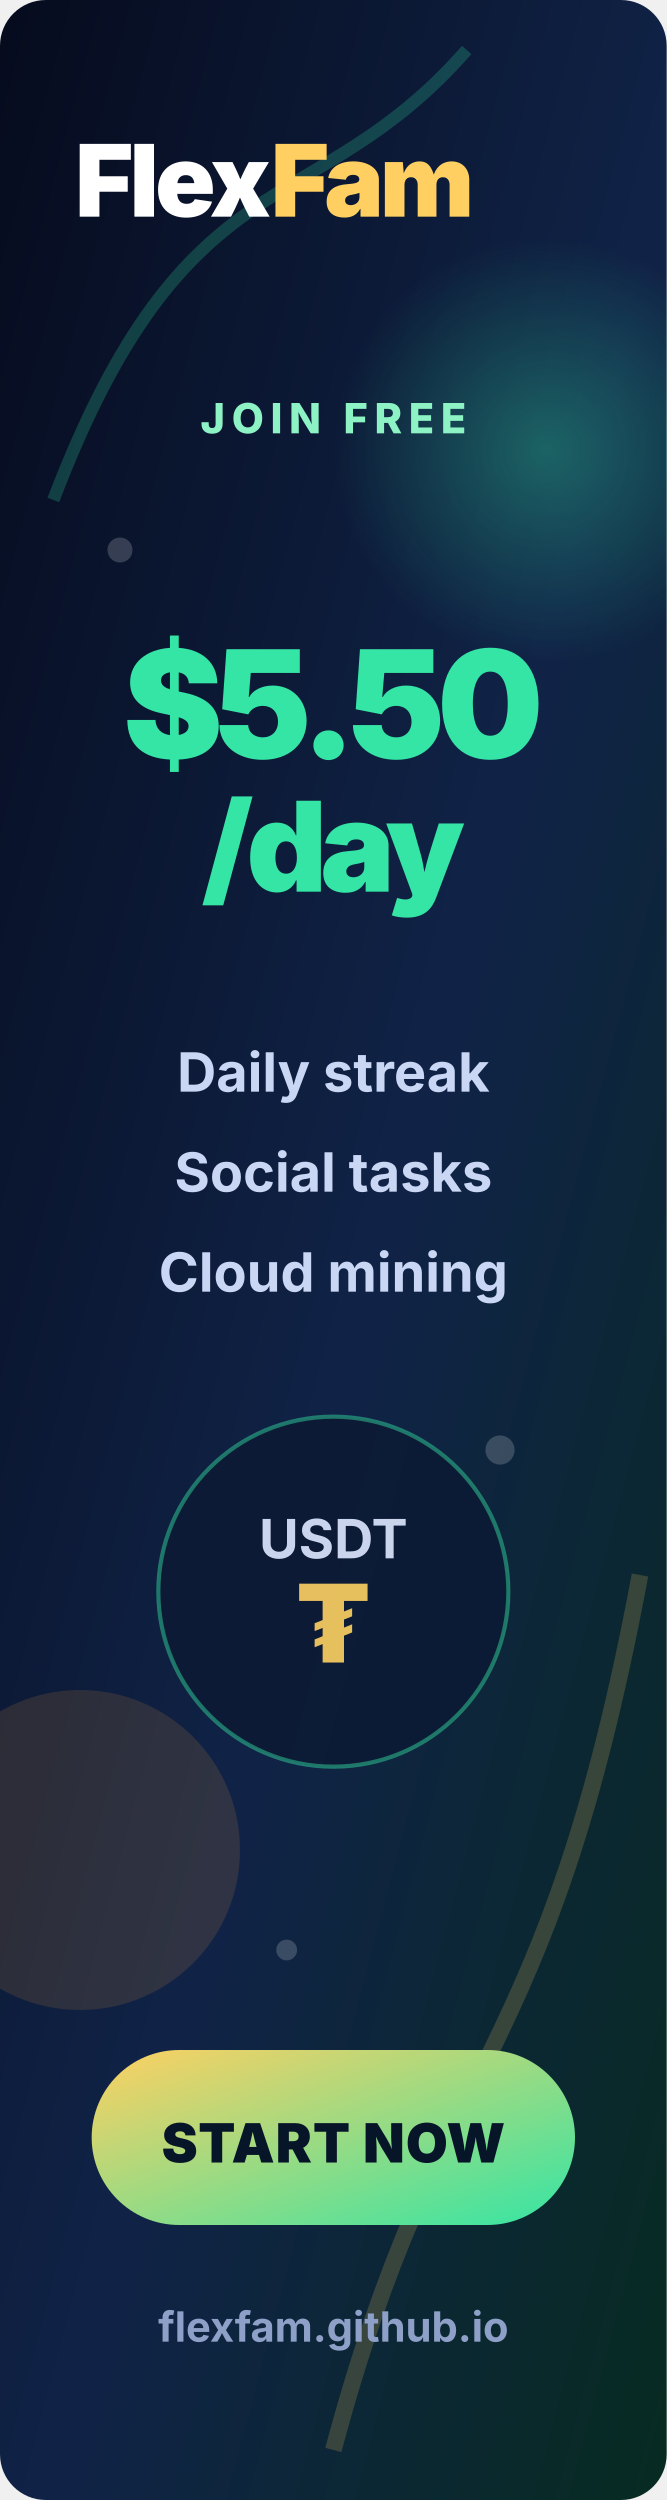
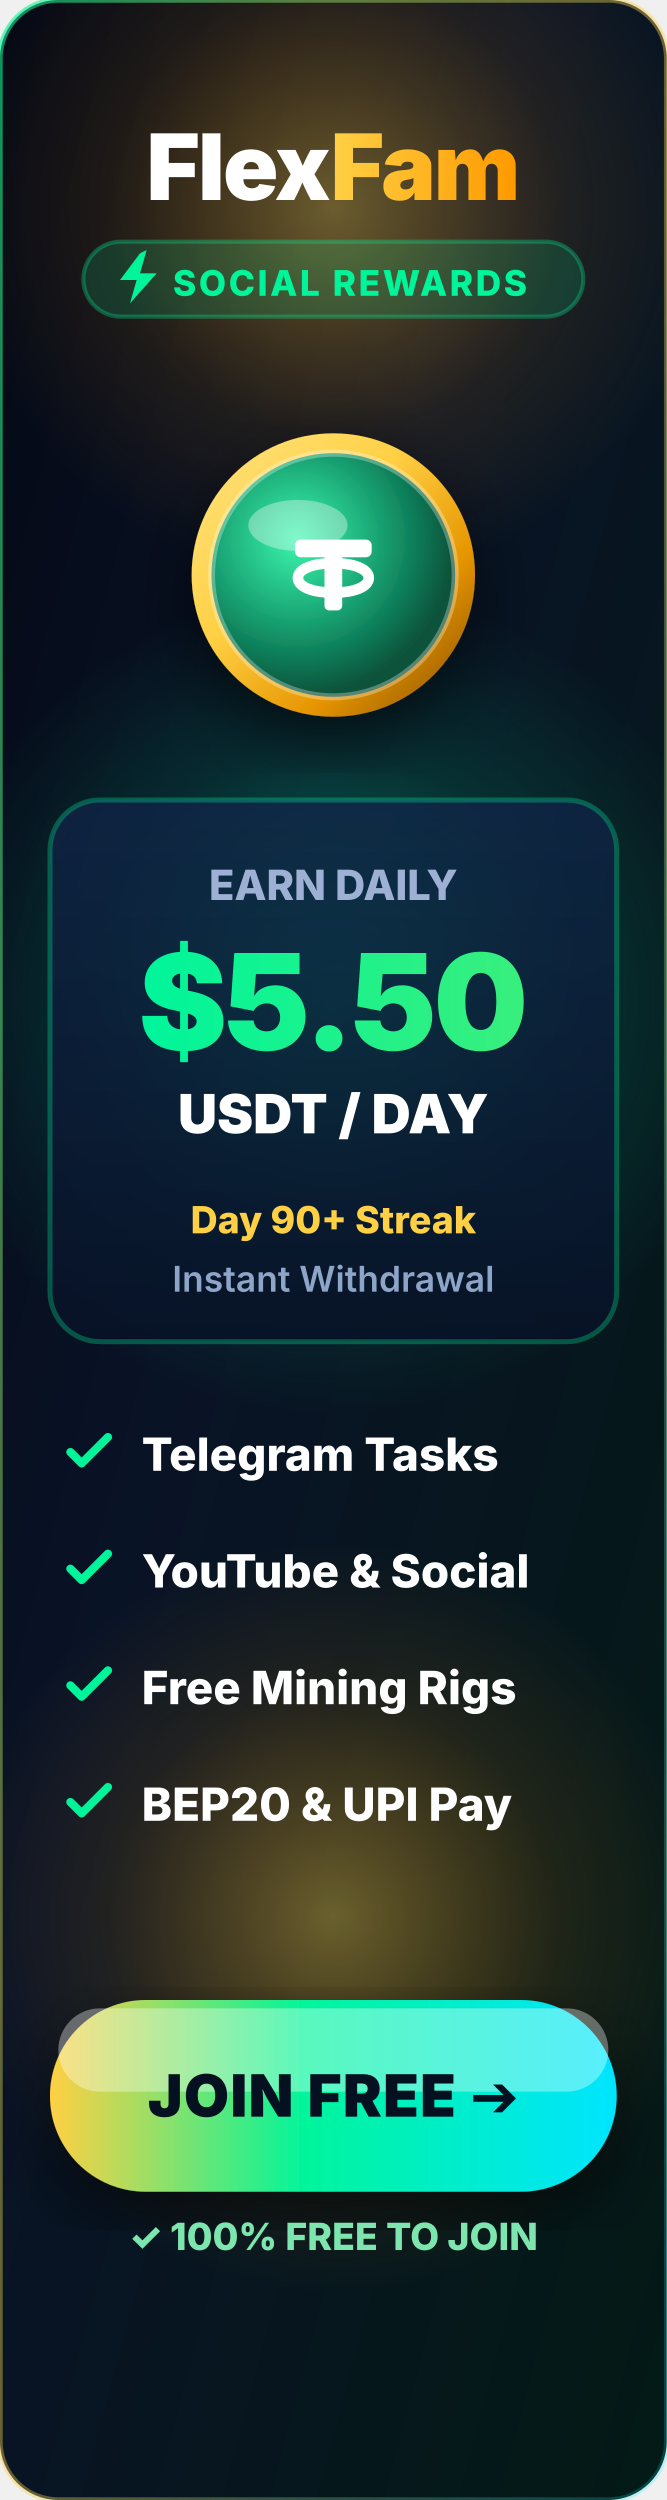
- <svg xmlns="http://www.w3.org/2000/svg" width="160" height="600" viewBox="0 0 160 600" role="img" aria-label="FlexFam earn USDT daily banner">
+ <svg xmlns="http://www.w3.org/2000/svg" width="160" height="600" viewBox="0 0 160 600" role="img" aria-label="FlexFam Skyscraper 160x600">
  <defs>
-     <linearGradient id="bg" x1="0" y1="0" x2="1" y2="1">
-       <stop offset="0" stop-color="#060b1d" />
-       <stop offset="0.54" stop-color="#102347" />
-       <stop offset="1" stop-color="#072b21" />
+     <linearGradient id="sky160_bg" x1="0%" y1="0%" x2="100%" y2="100%">
+       <stop offset="0%" stop-color="#040814" />
+       <stop offset="40%" stop-color="#091326" />
+       <stop offset="100%" stop-color="#041a15" />
    </linearGradient>
-     <linearGradient id="hot" x1="0" y1="0" x2="1" y2="1">
-       <stop offset="0" stop-color="#34e5a5" />
-       <stop offset="1" stop-color="#ffd061" />
+     <linearGradient id="sky160_card" x1="0%" y1="0%" x2="0%" y2="100%">
+       <stop offset="0%" stop-color="rgba(16, 35, 71, 0.75)" />
+       <stop offset="100%" stop-color="rgba(7, 18, 38, 0.9)" />
    </linearGradient>
-     <linearGradient id="cta" x1="0" y1="0" x2="1" y2="1">
-       <stop offset="0" stop-color="#ffd061" />
-       <stop offset="1" stop-color="#34e5a5" />
+     <linearGradient id="sky160_borderGrad" x1="0%" y1="0%" x2="100%" y2="100%">
+       <stop offset="0%" stop-color="rgba(0, 245, 155, 0.6)" />
+       <stop offset="50%" stop-color="rgba(255, 208, 67, 0.4)" />
+       <stop offset="100%" stop-color="rgba(0, 229, 255, 0.2)" />
    </linearGradient>
-     <radialGradient id="glow" cx="50%" cy="50%" r="50%">
-       <stop offset="0" stop-color="#34e5a5" stop-opacity=".45" />
-       <stop offset="1" stop-color="#34e5a5" stop-opacity="0" />
+     <linearGradient id="sky160_gold" x1="0%" y1="0%" x2="100%" y2="0%">
+       <stop offset="0%" stop-color="#fff076" />
+       <stop offset="50%" stop-color="#ffd043" />
+       <stop offset="100%" stop-color="#ff9a00" />
+     </linearGradient>
+     <linearGradient id="sky160_emerald" x1="0%" y1="0%" x2="100%" y2="0%">
+       <stop offset="0%" stop-color="#00f59b" />
+       <stop offset="100%" stop-color="#38ef7d" />
+     </linearGradient>
+     <linearGradient id="sky160_btn" x1="0%" y1="0%" x2="100%" y2="0%">
+       <stop offset="0%" stop-color="#ffd043" />
+       <stop offset="45%" stop-color="#00f59b" />
+       <stop offset="100%" stop-color="#00e5ff" />
+     </linearGradient>
+     <linearGradient id="sky160_goldRim" x1="0%" y1="0%" x2="100%" y2="100%">
+       <stop offset="0%" stop-color="#ffe484" />
+       <stop offset="40%" stop-color="#ffd043" />
+       <stop offset="70%" stop-color="#e69500" />
+       <stop offset="100%" stop-color="#804a00" />
+     </linearGradient>
+     <radialGradient id="sky160_coinFace" cx="35%" cy="35%" r="65%">
+       <stop offset="0%" stop-color="#3bf6ad" />
+       <stop offset="60%" stop-color="#14966a" />
+       <stop offset="100%" stop-color="#08523a" />
    </radialGradient>
-     <filter id="shadow" x="-20%" y="-20%" width="140%" height="140%">
-       <feDropShadow dx="0" dy="12" stdDeviation="16" flood-color="#000" flood-opacity=".36" />
+     <radialGradient id="sky160_glowGreen" cx="50%" cy="50%" r="50%">
+       <stop offset="0%" stop-color="#00f59b" stop-opacity="0.45" />
+       <stop offset="60%" stop-color="#00f59b" stop-opacity="0.12" />
+       <stop offset="100%" stop-color="#00f59b" stop-opacity="0" />
+     </radialGradient>
+     <radialGradient id="sky160_glowGold" cx="50%" cy="50%" r="50%">
+       <stop offset="0%" stop-color="#ffd043" stop-opacity="0.4" />
+       <stop offset="60%" stop-color="#ff9a00" stop-opacity="0.1" />
+       <stop offset="100%" stop-color="#ff9a00" stop-opacity="0" />
+     </radialGradient>
+     <filter id="sky160_shadow" x="-20%" y="-20%" width="140%" height="140%">
+       <feDropShadow dx="0" dy="6" stdDeviation="8" flood-color="#000000" flood-opacity="0.6" />
    </filter>
  </defs>
  <style>
-   .brand{font-family:Inter,Arial,sans-serif;font-weight:900;letter-spacing:-0.04em;fill:#fff}
-   .brand tspan{fill:#ffd061}
-   .eyebrow{font-family:Inter,Arial,sans-serif;font-weight:800;letter-spacing:.16em;text-transform:uppercase;fill:#8df2c4}
-   .headline{font-family:Inter,Arial,sans-serif;font-weight:900;letter-spacing:-0.055em;fill:#fff}
-   .sub{font-family:Inter,Arial,sans-serif;font-weight:700;fill:#c9d6f4}
-   .muted{font-family:Inter,Arial,sans-serif;font-weight:650;fill:#8ea0c7}
-   .cta{font-family:Inter,Arial,sans-serif;font-weight:900;letter-spacing:.02em;fill:#071528}
-   .small{font-family:Inter,Arial,sans-serif;font-weight:700;fill:#dfe8ff}
-   .green{fill:#34e5a5}.gold{fill:#ffd061}.orange{fill:#ff9f2f}
- </style>
-   <rect width="160" height="600" rx="11" fill="url(#bg)" />
-   <circle cx="131.2" cy="108.0" r="51.2" fill="url(#glow)" opacity=".75" />
-   <circle cx="19.2" cy="444.0" r="38.4" fill="#ff9f2f" opacity=".13" />
-   <path d="M12.8 120.0C44.8 36.0 75.2 54.0 112.0 12.0" fill="none" stroke="#34e5a5" stroke-opacity=".22" stroke-width="3" />
-   <path d="M80.0 588.0C105.6 492.0 131.2 498.0 153.6 378.0" fill="none" stroke="#ffd061" stroke-opacity=".18" stroke-width="4" />
-   <g opacity=".18" fill="#fff">
-     <circle cx="28.8" cy="132.0" r="3" />
-     <circle cx="68.8" cy="468.0" r="2.5" />
-     <circle cx="120.0" cy="348.0" r="3.5" />
+     .brand { font-family: Inter, system-ui, -apple-system, Roboto, 'Segoe UI', Arial, sans-serif; font-weight: 900; }
+     .title { font-family: Inter, system-ui, -apple-system, Roboto, 'Segoe UI', Arial, sans-serif; font-weight: 800; }
+     .body { font-family: Inter, system-ui, -apple-system, Roboto, 'Segoe UI', Arial, sans-serif; font-weight: 600; }
+     .mono { font-family: ui-monospace, SFMono-Regular, Menlo, Monaco, Consolas, monospace; font-weight: 700; }
+   </style>
+   <rect width="160" height="600" rx="14" fill="url(#sky160_bg)" />
+   <rect width="160" height="600" rx="14" fill="none" stroke="url(#sky160_borderGrad)" stroke-width="1.3" />
+   <circle cx="80" cy="50" r="90" fill="url(#sky160_glowGold)" />
+   <circle cx="80" cy="240" r="100" fill="url(#sky160_glowGreen)" />
+   <circle cx="80" cy="460" r="90" fill="url(#sky160_glowGold)" />
+   <g transform="translate(0, 22)">
+     <text x="80" y="26" class="brand" font-size="22" fill="#ffffff" text-anchor="middle" letter-spacing="-0.5px">Flex<tspan fill="url(#sky160_gold)">Fam</tspan>
+     </text>
+     <g transform="translate(20, 36)">
+       <rect x="0" y="0" width="120" height="18" rx="9" fill="rgba(0,245,155,0.15)" stroke="rgba(0,245,155,0.3)" stroke-width="1" />
+       <path transform="translate(8, 2) scale(0.8)" d="M7 1L1 9h5l-2 7 8-9H7l2-7z" fill="#00f59b" />
+       <text x="64" y="13" class="title" font-size="8.5" fill="#00f59b" text-anchor="middle" letter-spacing="0.6px">SOCIAL REWARDS</text>
+     </g>
  </g>
-   <text x="18" y="52" class="brand" font-size="24">Flex<tspan>Fam</tspan>
-   </text>
-   <text x="80" y="104" class="eyebrow" font-size="10" text-anchor="middle">JOIN FREE</text>
-   <text x="80" y="182" class="headline green" font-size="36" text-anchor="middle">$5.50</text>
-   <text x="80" y="214" class="headline green" font-size="30" text-anchor="middle">/day</text>
-   <text x="80" y="262" class="sub" font-size="13" text-anchor="middle">Daily streak</text>
-   <text x="80" y="286" class="sub" font-size="13" text-anchor="middle">Social tasks</text>
-   <text x="80" y="310" class="sub" font-size="13" text-anchor="middle">Cloud mining</text>
-   <g opacity=".9">
-     <circle cx="80" cy="382" r="42" fill="#0c1a34" stroke="#34e5a5" stroke-opacity=".5" />
-     <text x="80" y="374" class="small" font-size="13" text-anchor="middle">USDT</text>
-     <text x="80" y="399" class="gold" font-size="26" text-anchor="middle" font-family="Inter,Arial,sans-serif" font-weight="900">₮</text>
+   <g transform="translate(80, 138)" filter="url(#sky160_shadow)">
+     <circle cx="0" cy="0" r="34" fill="url(#sky160_goldRim)" />
+     <circle cx="0" cy="0" r="29.24" fill="url(#sky160_coinFace)" />
+     <circle cx="0" cy="0" r="29.24" fill="none" stroke="rgba(255,255,255,0.3)" stroke-width="1.7" />
+     <g transform="scale(1.416667) translate(-12, -12)">
+       <rect x="5.5" y="6" width="13" height="3" rx="1" fill="#ffffff" />
+       <rect x="10.5" y="8" width="3" height="10" rx="0.8" fill="#ffffff" />
+       <path d="M 6 12.5 C 6 11 8.5 10 12 10 C 15.5 10 18 11 18 12.5 C 18 14 15.5 15 12 15 C 8.5 15 6 14 6 12.5 Z" fill="none" stroke="#ffffff" stroke-width="1.8" />
+     </g>
+     <ellipse cx="-8.5" cy="-11.9" rx="11.9" ry="6.12" fill="rgba(255,255,255,0.35)" />
  </g>
-   <rect x="22" y="492" width="116" height="42" rx="21" fill="url(#cta)" />
-   <text x="80" y="519" class="cta" font-size="13" text-anchor="middle">START NOW</text>
-   <text x="80" y="562" class="muted" font-size="10" text-anchor="middle">flexfam.github.io</text>
+   <g transform="translate(12, 192)">
+     <rect width="136" height="130" rx="12" fill="url(#sky160_card)" stroke="rgba(0,245,155,0.3)" stroke-width="1.2" />
+     <text x="68" y="24" class="title" font-size="10" fill="#9fb0d5" text-anchor="middle">EARN DAILY</text>
+     <text x="68" y="60" class="brand" font-size="32" fill="url(#sky160_emerald)" text-anchor="middle" letter-spacing="-0.8px">$5.50</text>
+     <text x="68" y="80" class="brand" font-size="13" fill="#ffffff" text-anchor="middle">USDT / DAY</text>
+     <text x="68" y="104" class="title" font-size="9" fill="#ffd043" text-anchor="middle">Day 90+ Streak</text>
+     <text x="68" y="118" class="body" font-size="8.5" fill="#8ea5c8" text-anchor="middle">Instant Withdrawal</text>
+   </g>
+   <g transform="translate(16, 342)">
+     <g transform="translate(0, 0)">
+       <path transform="translate(0, 2) scale(0.9)" d="M1 5l3 3L11 1" fill="none" stroke="#00f59b" stroke-width="2.2" stroke-linecap="round" stroke-linejoin="round" />
+       <text x="18" y="11" class="title" font-size="11" fill="#ffffff">Telegram Tasks</text>
+     </g>
+     <g transform="translate(0, 28)">
+       <path transform="translate(0, 2) scale(0.9)" d="M1 5l3 3L11 1" fill="none" stroke="#00f59b" stroke-width="2.2" stroke-linecap="round" stroke-linejoin="round" />
+       <text x="18" y="11" class="title" font-size="11" fill="#ffffff">YouTube &amp; Social</text>
+     </g>
+     <g transform="translate(0, 56)">
+       <path transform="translate(0, 2) scale(0.9)" d="M1 5l3 3L11 1" fill="none" stroke="#00f59b" stroke-width="2.2" stroke-linecap="round" stroke-linejoin="round" />
+       <text x="18" y="11" class="title" font-size="11" fill="#ffffff">Free Mining Rigs</text>
+     </g>
+     <g transform="translate(0, 84)">
+       <path transform="translate(0, 2) scale(0.9)" d="M1 5l3 3L11 1" fill="none" stroke="#00f59b" stroke-width="2.2" stroke-linecap="round" stroke-linejoin="round" />
+       <text x="18" y="11" class="title" font-size="11" fill="#ffffff">BEP20 &amp; UPI Pay</text>
+     </g>
+   </g>
+   <g transform="translate(12, 480)">
+     <rect width="136" height="46" rx="23" fill="url(#sky160_btn)" filter="url(#sky160_shadow)" />
+     <rect x="2" y="2" width="132" height="20" rx="10" fill="rgba(255,255,255,0.35)" />
+     <text x="68" y="28" class="brand" font-size="14" fill="#051020" text-anchor="middle" letter-spacing="0.3px">JOIN FREE ➔</text>
+     <text x="68" y="60" class="title" font-size="9" fill="#7ce6ae" text-anchor="middle">✓ 100% FREE TO JOIN</text>
+   </g>
</svg>
